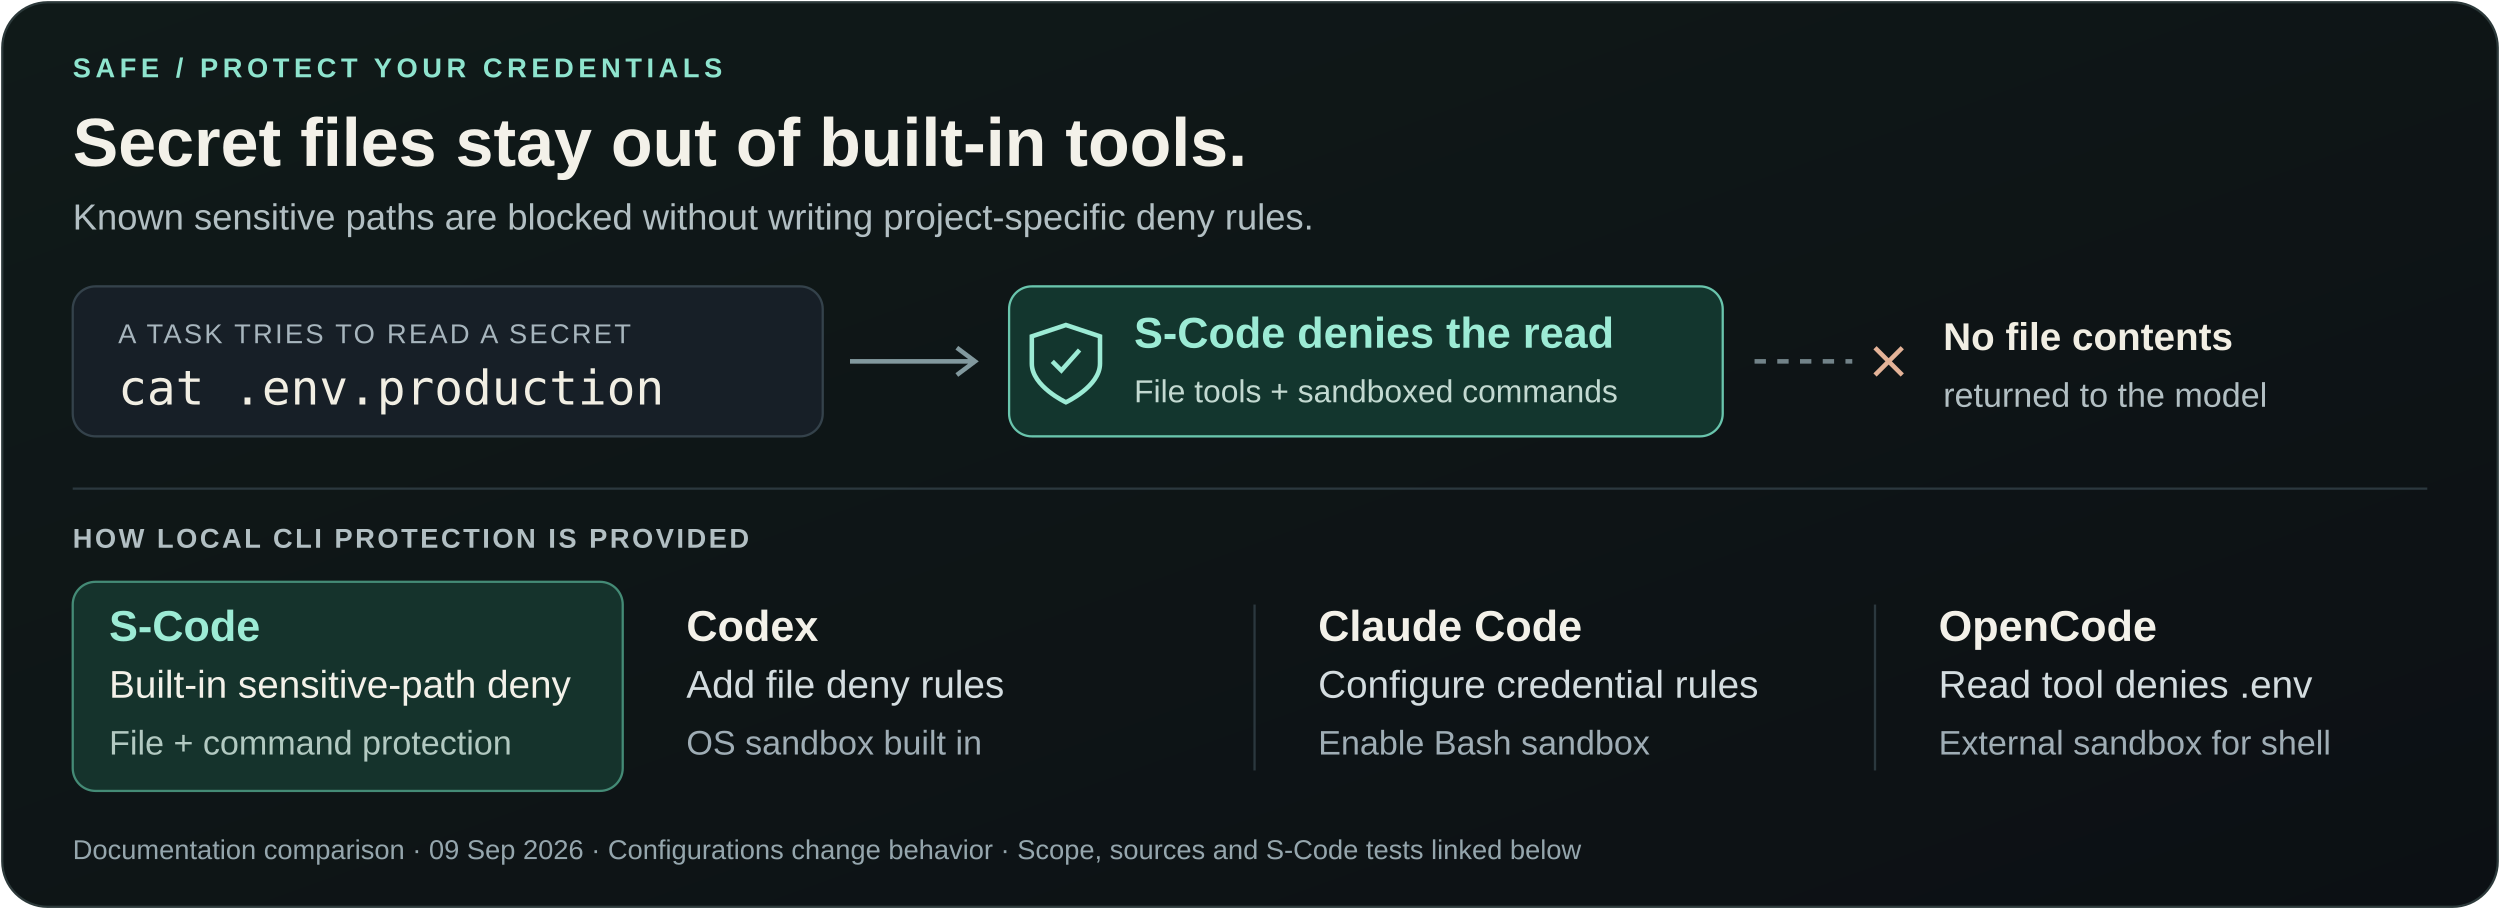
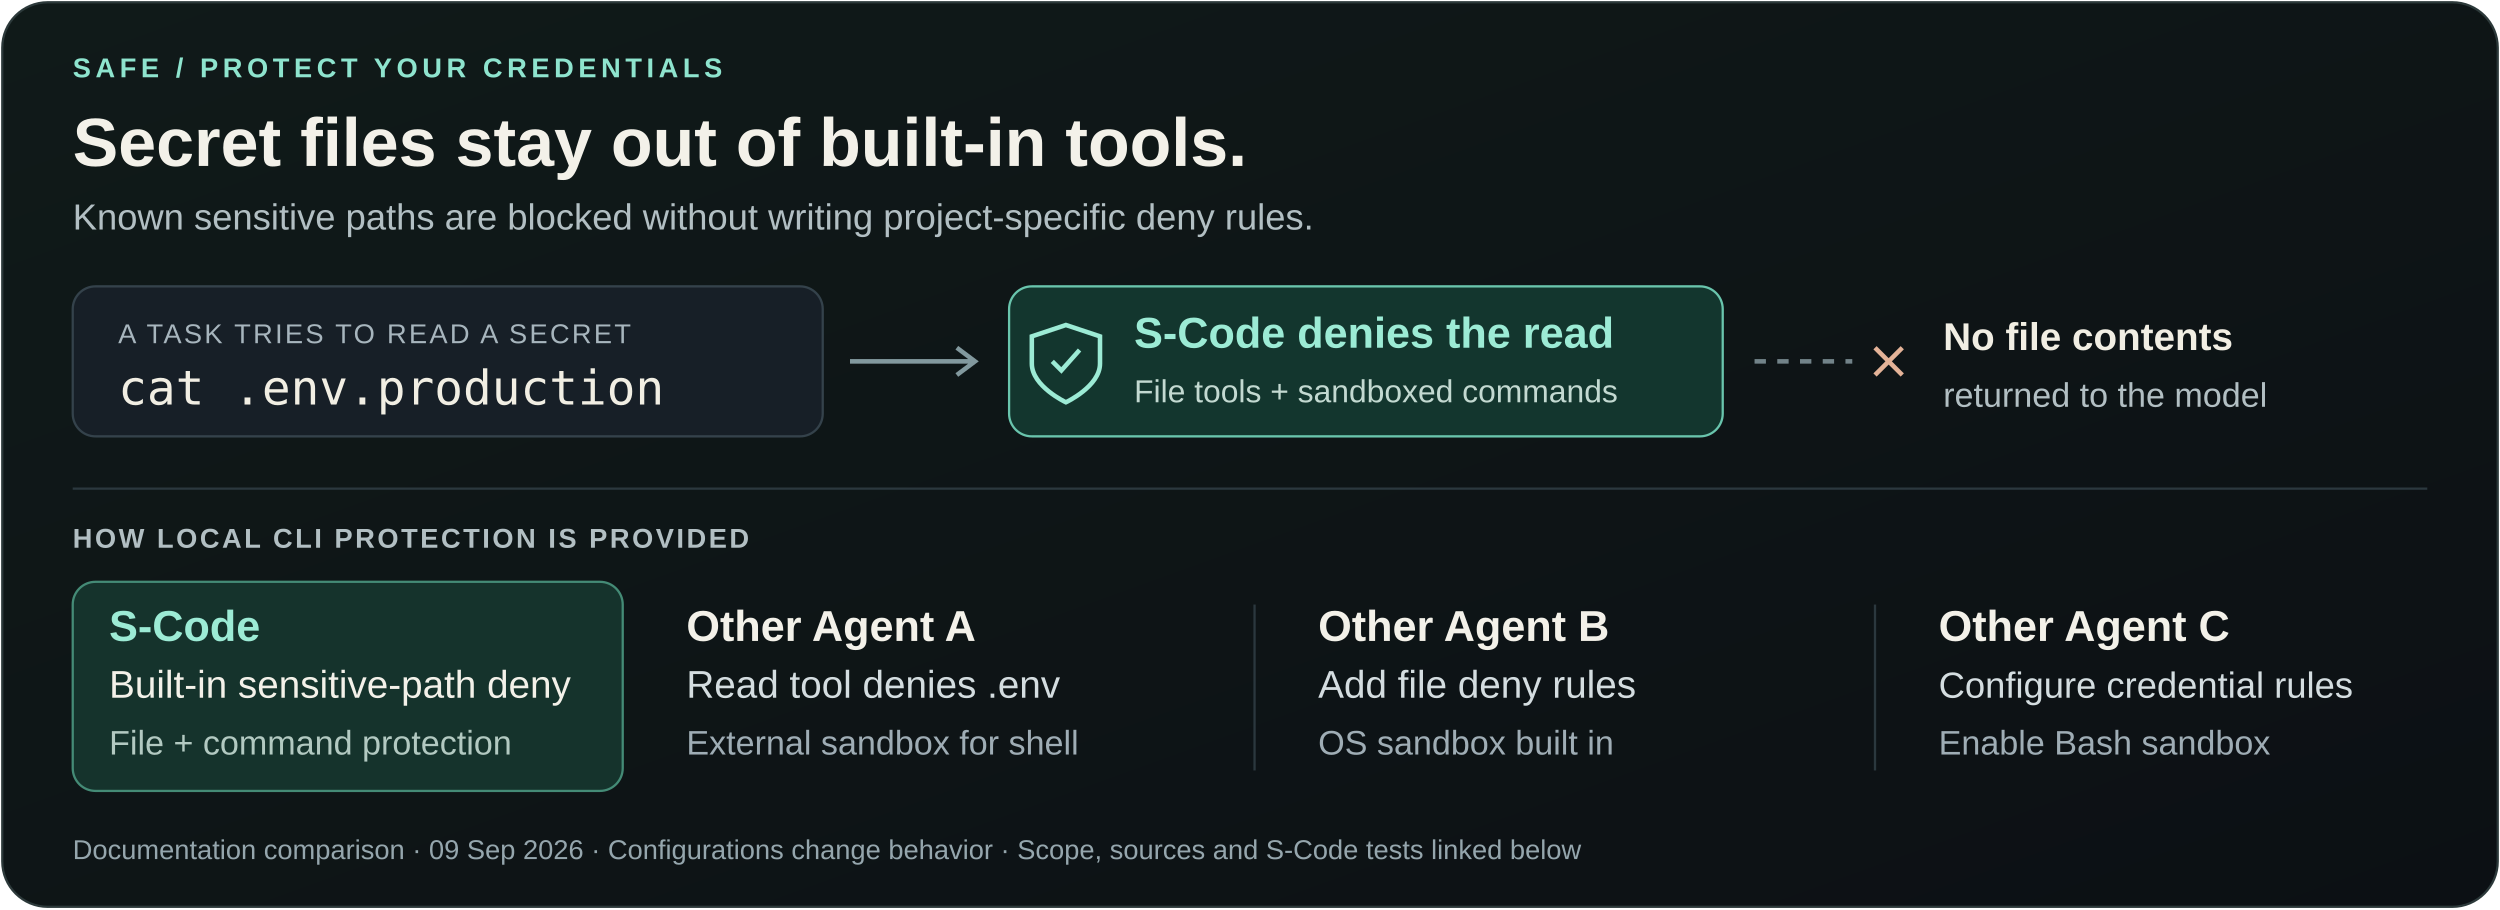
<svg xmlns="http://www.w3.org/2000/svg" width="1100" height="400" viewBox="0 0 1100 400" role="img" aria-labelledby="title desc">
  <defs>
    <linearGradient id="background" x2="1" y2="1">
      <stop stop-color="#101a19" />
      <stop offset="1" stop-color="#0c1014" />
    </linearGradient>
  </defs>
  <rect x="1" y="1" width="1098" height="398" rx="20" fill="url(#background)" stroke="#2c393a" />
  <g font-family="Arial, Helvetica, sans-serif">
    <text x="32" y="34" fill="#8ee4ce" font-size="12" font-weight="700" letter-spacing="2">SAFE / PROTECT YOUR CREDENTIALS</text>
    <text x="32" y="73" fill="#f3f1e9" font-size="30" font-weight="700">Secret files stay out of built-in tools.</text>
    <text x="32" y="101" fill="#b2bfc3" font-size="16">Known sensitive paths are blocked without writing project-specific deny rules.</text>
    <rect x="32" y="126" width="330" height="66" rx="10" fill="#171f27" stroke="#34424b" />
    <text x="52" y="151" fill="#a7b5bd" font-size="12" letter-spacing="1">A TASK TRIES TO READ A SECRET</text>
    <text x="52" y="178" fill="#f1eee3" font-size="21" font-family="Menlo, Consolas, monospace">cat .env.production</text>
    <path d="M374 159h55m-8-6 8 6-8 6" fill="none" stroke="#82999e" stroke-width="2" />
    <rect x="444" y="126" width="314" height="66" rx="10" fill="#13362e" stroke="#69c5ad" />
    <path d="M469 143l15 5v12c0 10-15 17-15 17s-15-7-15-17v-12z" fill="none" stroke="#9cebd5" stroke-width="2" />
    <path d="m463 159 4 4 8-9" fill="none" stroke="#9cebd5" stroke-width="2" />
    <text x="499" y="153" fill="#9cebd5" font-size="19" font-weight="700">S-Code denies the read</text>
    <text x="499" y="177" fill="#c3d9d1" font-size="14">File tools + sandboxed commands</text>
    <path d="M772 159h43" fill="none" stroke="#728389" stroke-width="2" stroke-dasharray="5 5" />
    <path d="m825 153 12 12m0-12-12 12" stroke="#e4b398" stroke-width="2" />
    <text x="855" y="154" fill="#f1eee3" font-size="17" font-weight="700">No file contents</text>
    <text x="855" y="179" fill="#b2bfc3" font-size="15">returned to the model</text>
    <path d="M32 215h1036" stroke="#2b383e" />
    <text x="32" y="241" fill="#b2bfc3" font-size="12" font-weight="700" letter-spacing="1.1">HOW LOCAL CLI PROTECTION IS PROVIDED</text>
    <rect x="32" y="256" width="242" height="92" rx="10" fill="#15332c" stroke="#448b76" />
    <text x="48" y="282" fill="#9cebd5" font-size="19" font-weight="700">S-Code</text>
    <text x="48" y="307" fill="#f3f1e9" font-size="17">Built-in sensitive-path deny</text>
    <text x="48" y="332" fill="#b2c9c1" font-size="15">File + command protection</text>
-     <text x="302" y="282" fill="#f3f1e9" font-size="19" font-weight="700">Codex</text>
-     <text x="302" y="307" fill="#d4dde0" font-size="17">Add file deny rules</text>
-     <text x="302" y="332" fill="#9fadb5" font-size="15">OS sandbox built in</text>
+     <text x="302" y="282" fill="#f3f1e9" font-size="19" font-weight="700">Other Agent A</text>
+     <text x="302" y="307" fill="#d4dde0" font-size="17">Read tool denies .env</text>
+     <text x="302" y="332" fill="#9fadb5" font-size="15">External sandbox for shell</text>
    <path d="M552 266v73" stroke="#2b383e" />
-     <text x="580" y="282" fill="#f3f1e9" font-size="19" font-weight="700">Claude Code</text>
-     <text x="580" y="307" fill="#d4dde0" font-size="17">Configure credential rules</text>
-     <text x="580" y="332" fill="#9fadb5" font-size="15">Enable Bash sandbox</text>
+     <text x="580" y="282" fill="#f3f1e9" font-size="19" font-weight="700">Other Agent B</text>
+     <text x="580" y="307" fill="#d4dde0" font-size="17">Add file deny rules</text>
+     <text x="580" y="332" fill="#9fadb5" font-size="15">OS sandbox built in</text>
    <path d="M825 266v73" stroke="#2b383e" />
-     <text x="853" y="282" fill="#f3f1e9" font-size="19" font-weight="700">OpenCode</text>
-     <text x="853" y="307" fill="#d4dde0" font-size="17">Read tool denies .env</text>
-     <text x="853" y="332" fill="#9fadb5" font-size="15">External sandbox for shell</text>
+     <text x="853" y="282" fill="#f3f1e9" font-size="19" font-weight="700">Other Agent C</text>
+     <text x="853" y="307" fill="#d4dde0" font-size="16">Configure credential rules</text>
+     <text x="853" y="332" fill="#9fadb5" font-size="15">Enable Bash sandbox</text>
    <text x="32" y="378" fill="#95a6ad" font-size="12">Documentation comparison · 09 Sep 2026 · Configurations change behavior · Scope, sources and S-Code tests linked below</text>
  </g>
</svg>
